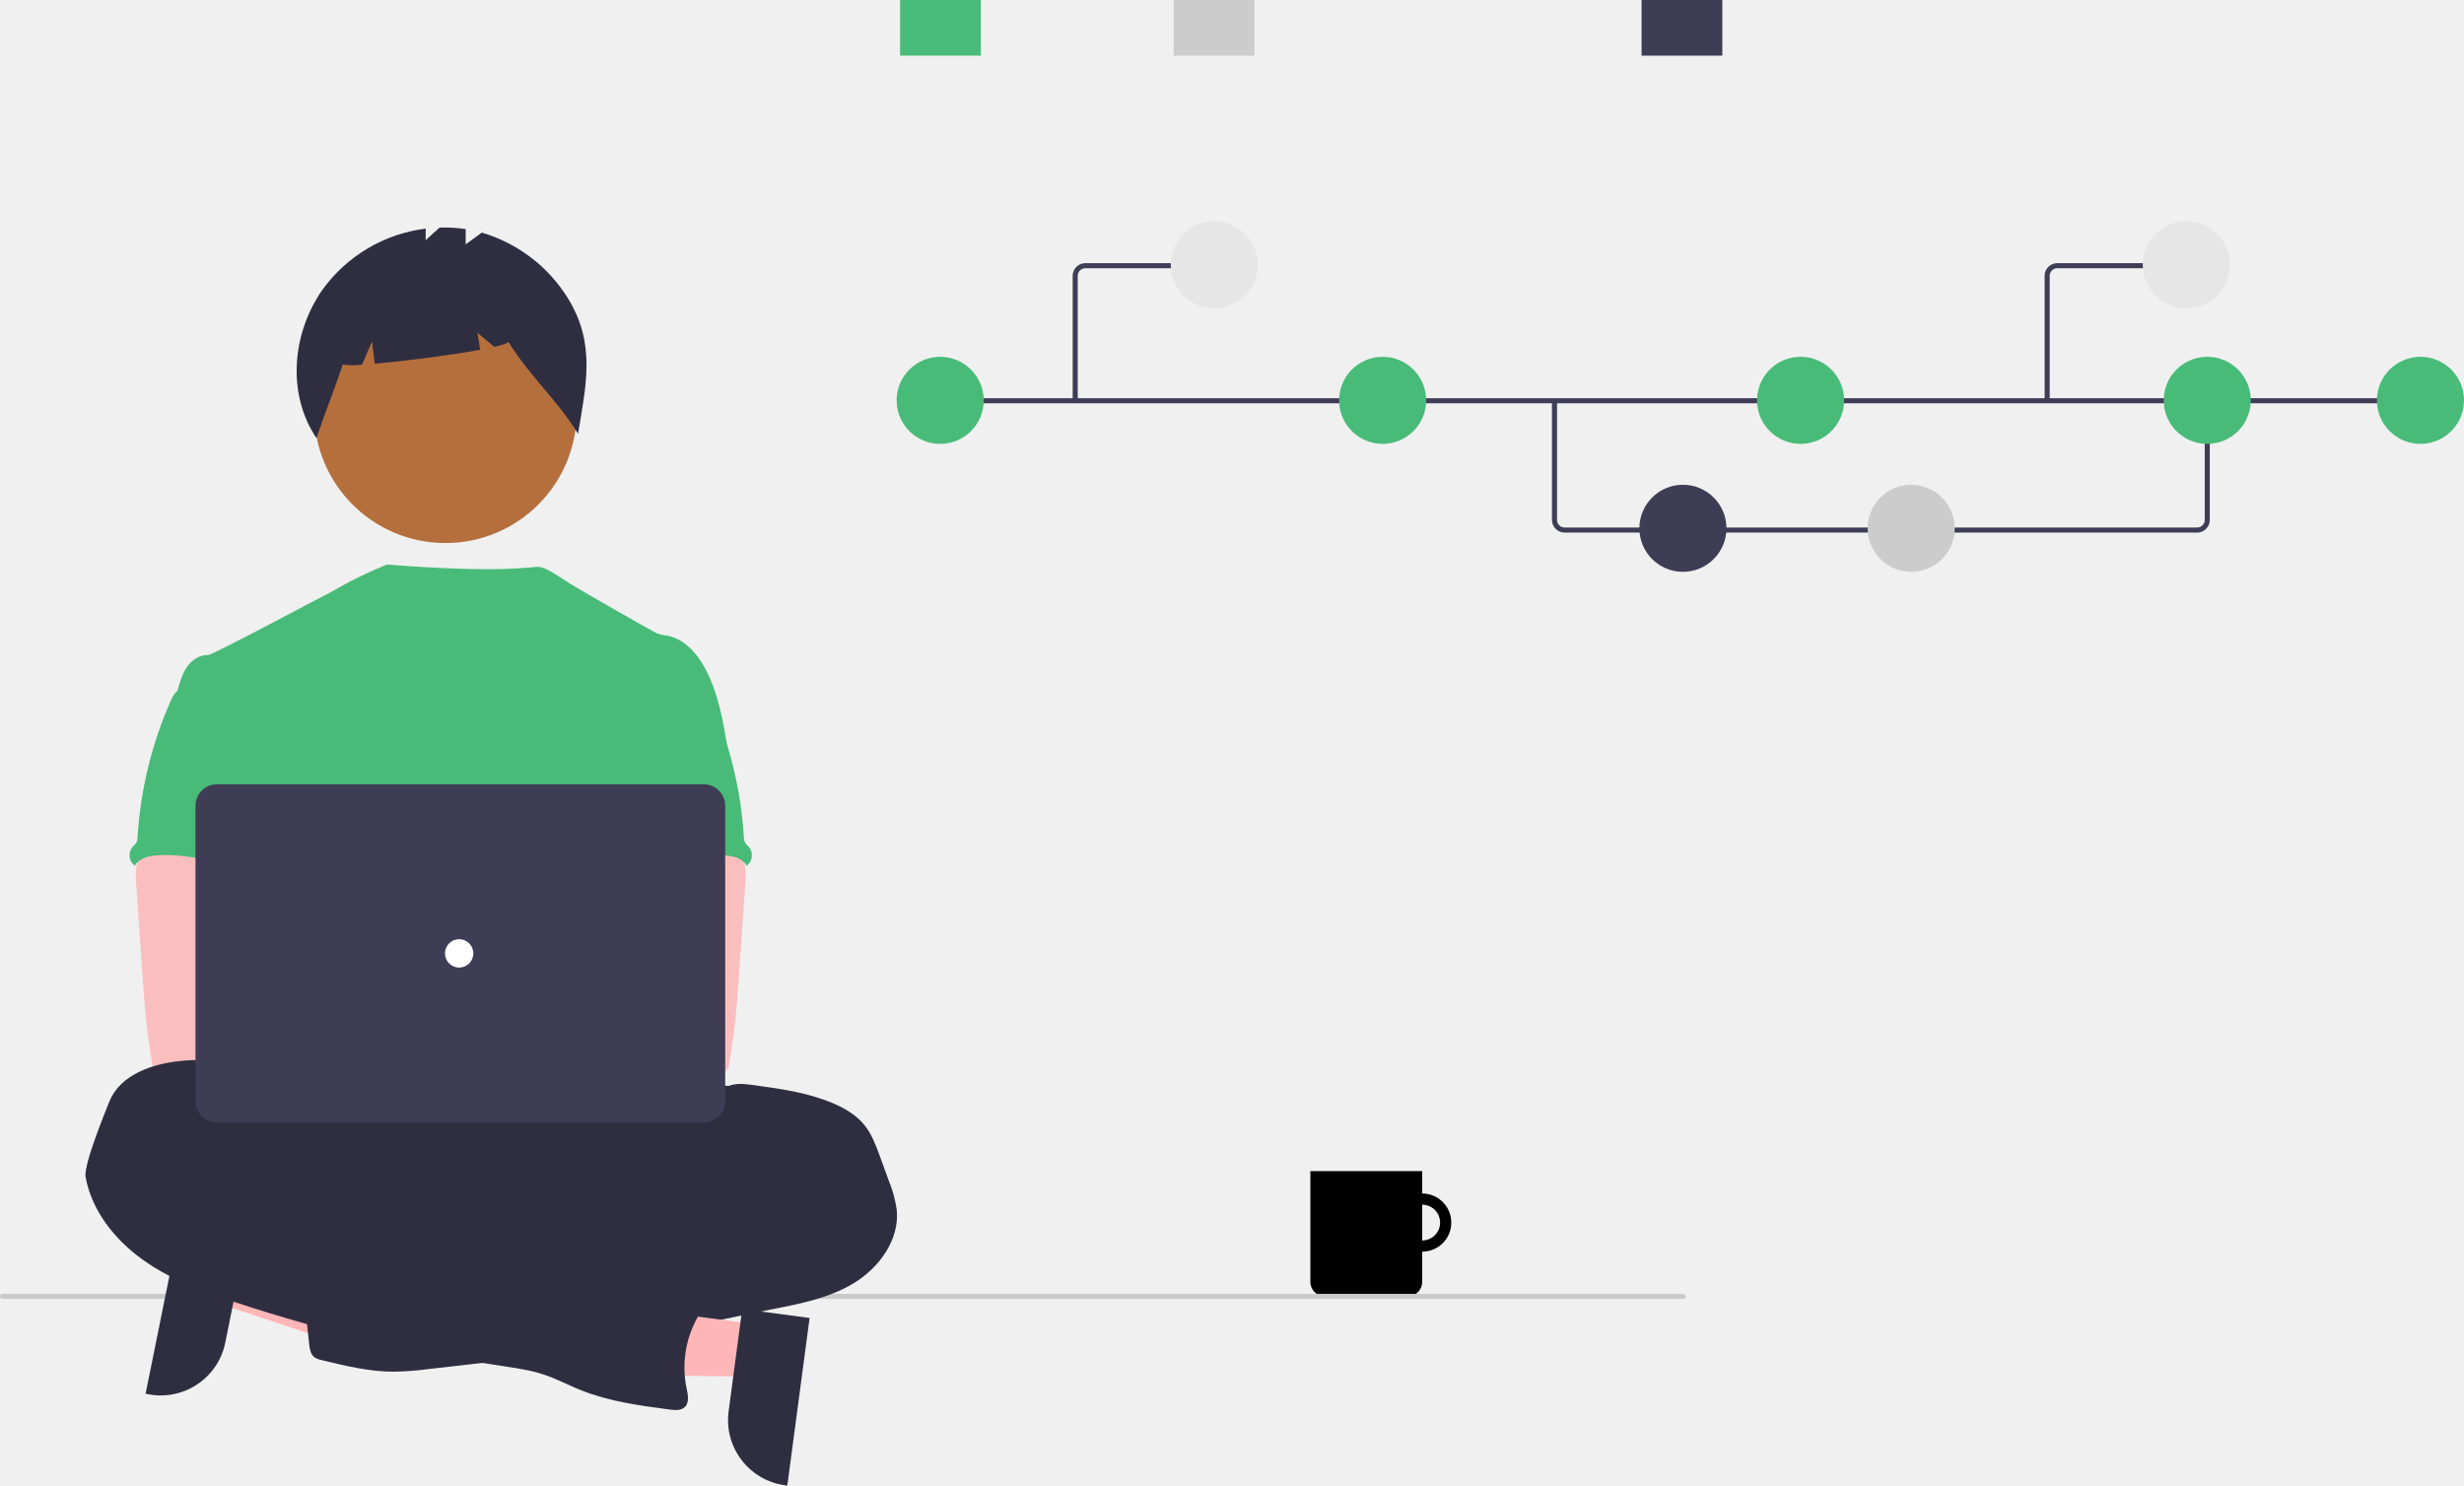
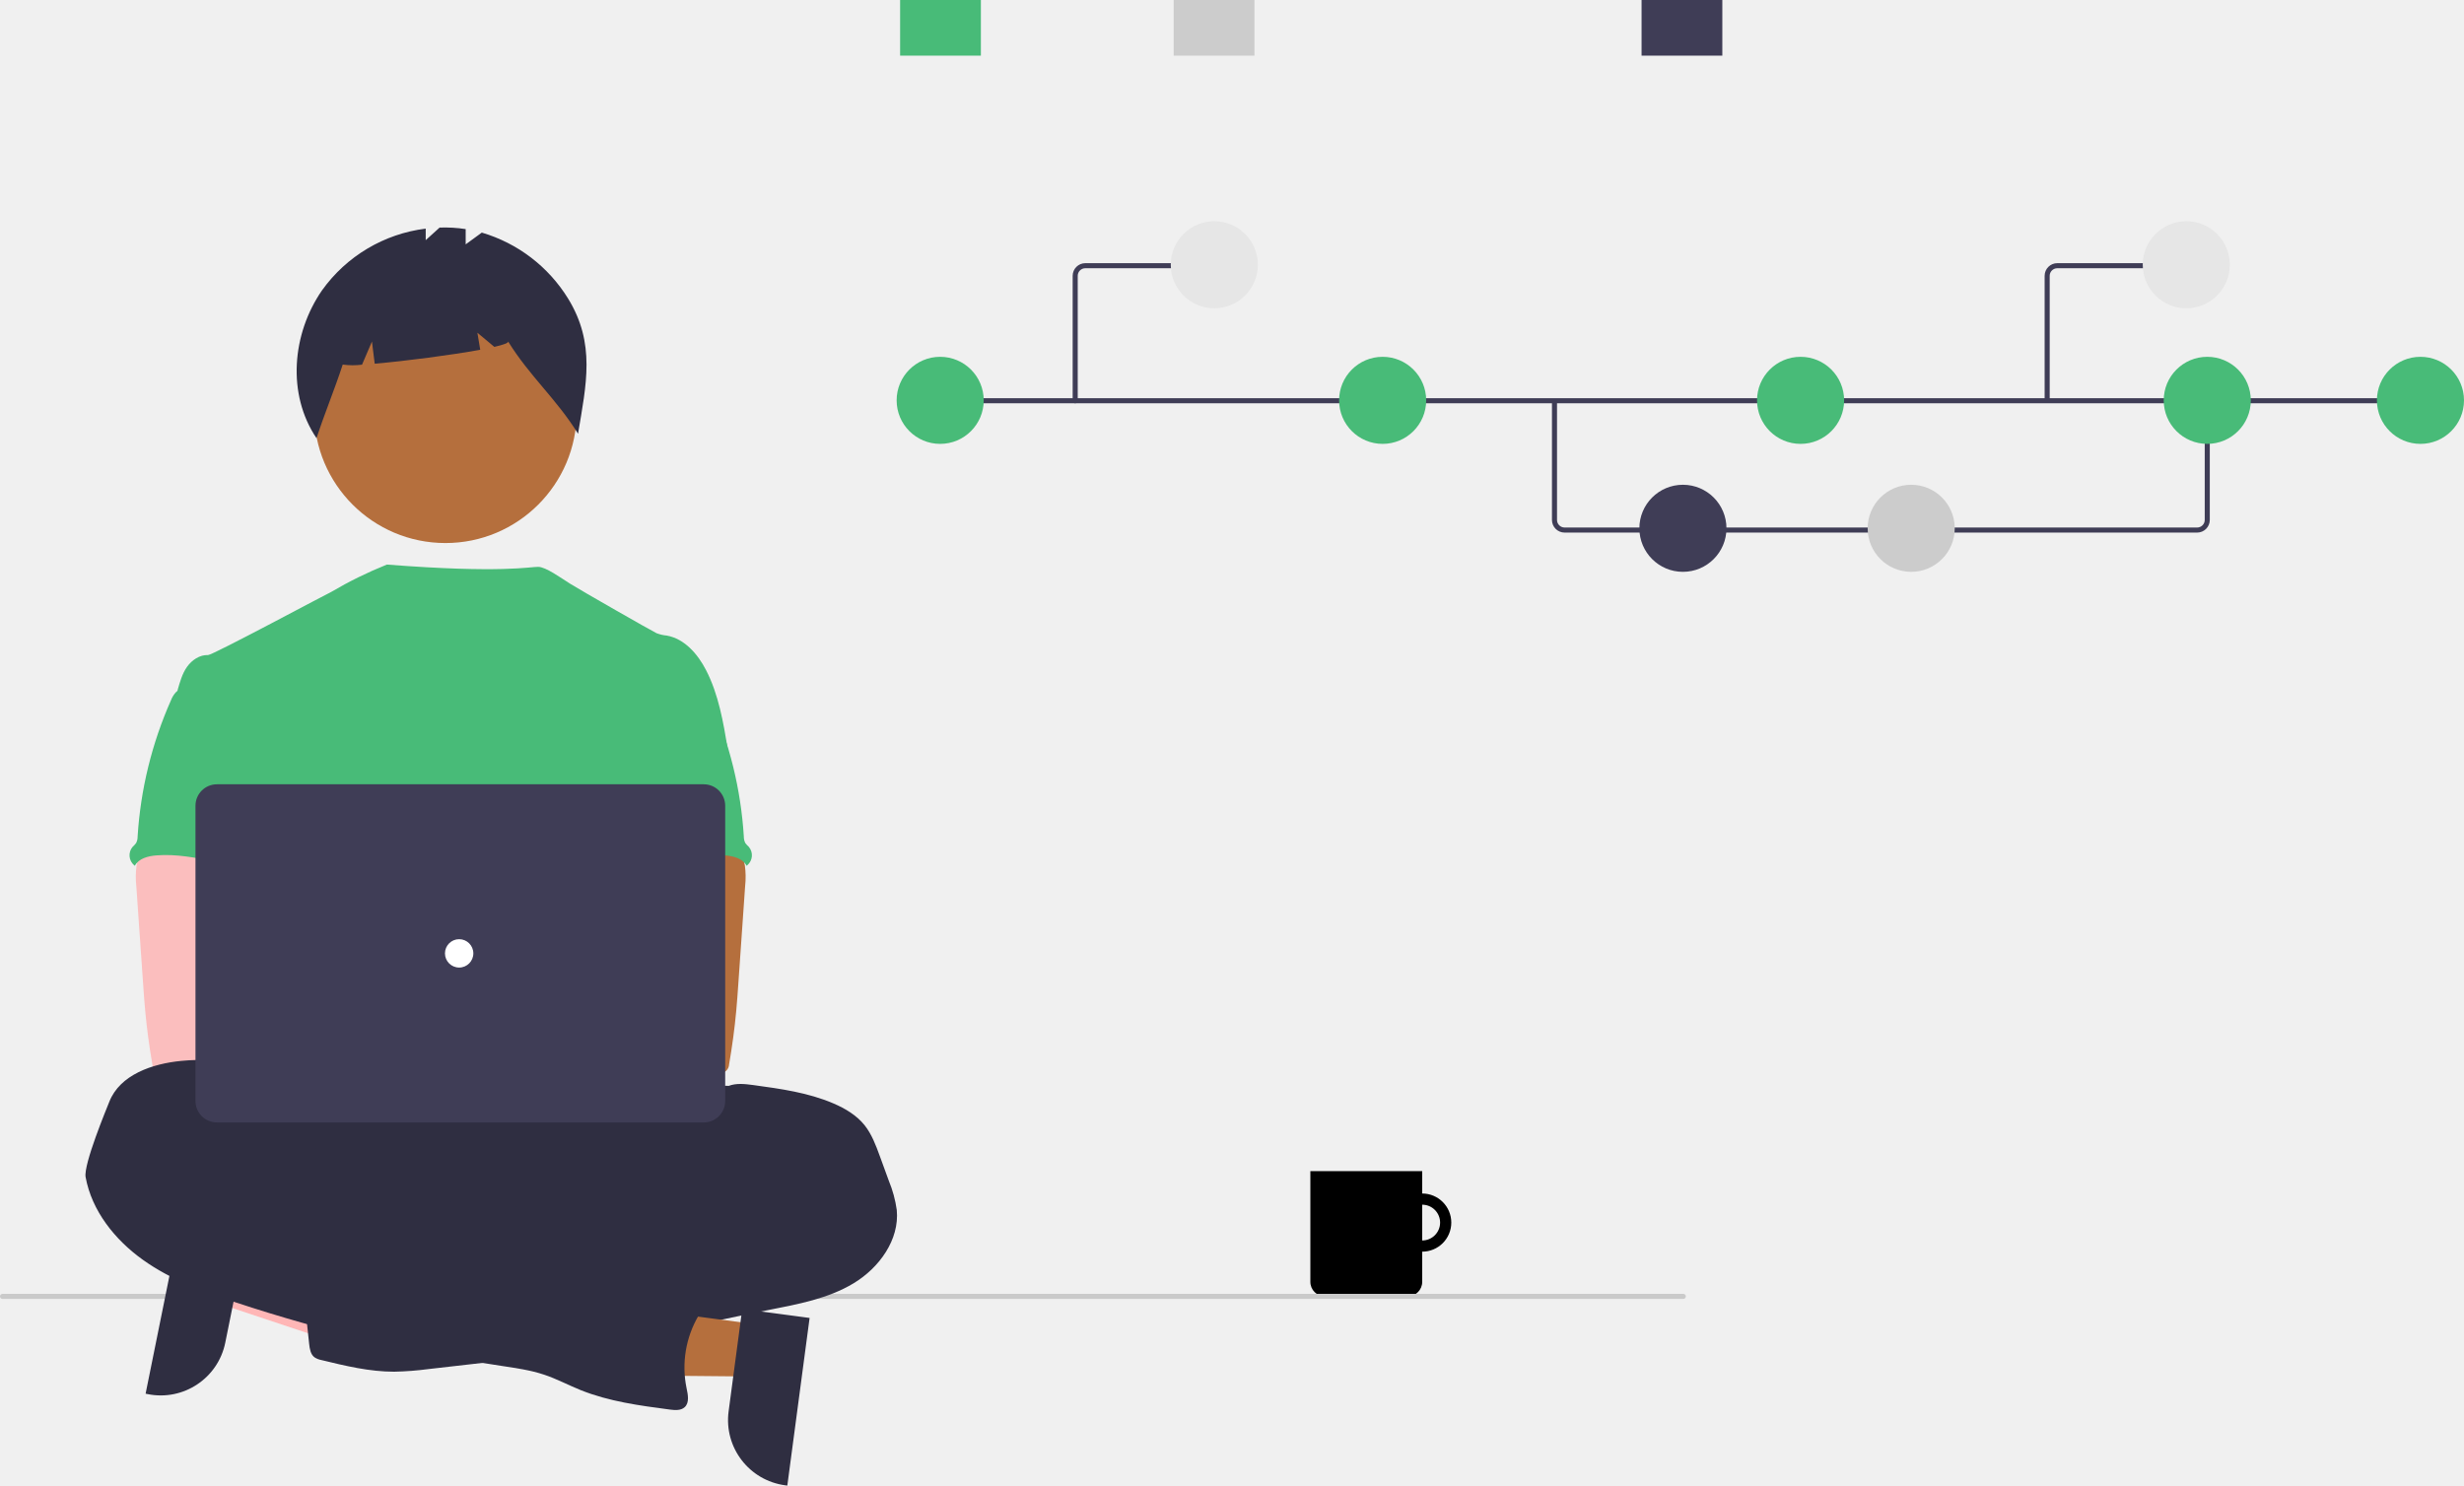
<svg xmlns="http://www.w3.org/2000/svg" id="e7334088-53de-4589-99a2-090044ddfc90" data-name="Layer 1" width="973.461" height="587.025" viewBox="0 0 973.461 587.025">
  <g id="f9b32178-6d95-472d-b482-6662972666de" data-name="Group 100">
    <path id="f4b94a19-cbe0-459a-95a6-6ea3b3d72055" data-name="Path 1465" d="M675.147,628.1a11.49,11.49,0,1,0,11.49,11.49h0A11.49,11.49,0,0,0,675.147,628.1Zm0,18.561a7.071,7.071,0,1,1,7.071-7.071v0A7.071,7.071,0,0,1,675.147,646.661Z" transform="translate(-113.2693 -156.4874)" fill="#000000" />
    <path id="abc0e0b3-f22e-4bee-9929-c6879640924e" data-name="Path 1467" d="M630.954,619.261h44.193v43.739a5.757,5.757,0,0,1-5.757,5.757h-32.679a5.757,5.757,0,0,1-5.757-5.757V619.261Z" transform="translate(-113.2693 -156.4874)" fill="#00000" />
  </g>
  <path id="e24b6f19-a0a0-4e73-9cfc-bbb7635ad236" data-name="Path 944" d="M778.403,669.758h-664.237a1.006,1.006,0,0,1,0-2h664.237a1.006,1.006,0,0,1,0,2Z" transform="translate(-113.2693 -156.4874)" fill="#cacaca" />
  <polygon points="89.41 494.381 85.302 514.694 161.695 540.208 167.759 510.228 89.41 494.381" fill="#ffb6b6" />
  <path d="M210.36,647.029l-8.091,40.003-0.0.002a26.011,26.011,0,0,1-30.65,20.335l-.828-.168,13.248-65.496Z" transform="translate(-113.2693 -156.4874)" fill="#2f2e41" />
  <circle id="fd4e5ab9-ffc8-4bbb-9267-3af70c31dae1" data-name="Ellipse 276" cx="175.979" cy="162.713" r="51.871" fill="#b56f3d" />
  <path id="a8c9bbe2-1461-49cf-8211-f8d251166dc5" data-name="Path 1461" d="M337.697,274.45a59.907,59.907,0,0,0-34.081-26.052l-6.368,4.647v-6.034a55.143,55.143,0,0,0-10.3-.6l-5.494,4.971v-4.558a59.335,59.335,0,0,0-40.932,24.347c-11.931,17.2-13.945,41.129-2.21,58.467,3.221-9.9,7.131-19.189,10.353-29.088a29.299,29.299,0,0,0,7.633.037l3.919-9.145,1.095,8.758c12.148-1.058,30.166-3.382,41.682-5.511l-1.12-6.719,6.7,5.583c3.528-.812,5.623-1.549,5.45-2.112,8.565,13.808,19.047,22.627,27.611,36.435C344.888,308.406,348.632,292.217,337.697,274.45Z" transform="translate(-113.2693 -156.4874)" fill="#2f2e41" />
  <ellipse id="f6be96d1-713f-4c17-812c-ecd79c56fe95" data-name="Ellipse 260" cx="192.856" cy="464.787" rx="133.56" ry="37.359" fill="#2f2e41" />
  <path d="M400.808,452.588c-1.784-10.731-3.624-21.668-8.611-31.335-3.278-6.332-8.481-12.366-15.495-13.618a14.99,14.99,0,0,1-4.035-.934c-2.055-.99-29.673-16.756-34.063-19.502-3.769-2.357-9.719-6.722-12.719-6.722-3.018-.066-14.591,2.627-59.76-.904a163.141,163.141,0,0,0-22.01,10.822c-.146-.096-46.882,25.001-48.638,24.935-3.325-.14-6.416,1.989-8.322,4.67-1.906,2.681-2.8,6-3.736,9.209,10.208,22.733,19.548,45.495,29.757,68.228a5.821,5.821,0,0,1,.738,2.8,6.834,6.834,0,0,1-1.27,2.8c-5.006,8.042-4.847,18.157-4.3,27.609.547,9.452,1.224,19.436-3,27.908-1.149,2.326-2.643,4.455-3.736,6.781-2.559,5.268-3.484,22.117-1.989,27.777l187.267,5.365C382.86,587.409,400.808,452.588,400.808,452.588Z" transform="translate(-113.2693 -156.4874)" fill="#48bb78" />
  <path id="eb41f72e-aba6-4a16-bf55-c7027d2f1a4b" data-name="Path 1421" d="M167.233,498.445a33.063,33.063,0,0,0-.112,8.154l2.684,38.546c.252,3.633.5,7.257.841,10.881.644,7.033,1.606,14.01,2.8,20.977a3.736,3.736,0,0,0,3.829,3.633c11.815,2.5,24.022,2.4,36.08,1.719,18.4-1.027,65.474-2.97,68.35-6.706s1.2-9.779-2.55-12.8-65.871-10.386-65.871-10.386c.607-4.81,2.438-9.34,4.175-13.907,3.12-8.1,6.034-16.466,6.09-25.143s-3.213-17.8-10.321-22.771c-5.847-4.081-13.375-4.838-20.5-4.67-5.184.149-14.141-1.093-18.876.934C170.105,488.556,167.933,494.776,167.233,498.445Z" transform="translate(-113.2693 -156.4874)" fill="#fbbebe" />
  <path id="a363f2f7-2464-40a1-ad01-344825aa0b75" data-name="Path 1423" d="M401.141,585.578c3.11-1.186,6.538-.757,9.872-.308,10.732,1.466,21.622,2.97,31.569,7.257,4.67,2,9.116,4.67,12.273,8.6,2.8,3.54,4.436,7.874,5.987,12.142l3.587,9.826a47.3,47.3,0,0,1,3.129,11.516c1.121,11.759-6.921,22.845-17.036,28.954s-22.023,8.284-33.624,10.563-23.247,4.8-34.8,7.472a140.086,140.086,0,0,1-16.373,3.222c-12.366,1.4-25.292-.663-37.042,3.428-4.67,1.635-9.256,4.063-14.1,5.193a87.745,87.745,0,0,1-9.751,1.485l-22.238,2.54a121.313,121.313,0,0,1-13.636,1.046c-9.713,0-19.268-2.3-28.7-4.6a7.258,7.258,0,0,1-2.8-1.13c-1.494-1.177-1.821-3.26-2.036-5.146q-1.429-12.525-2.5-25.077c-.224-2.718-.392-5.66,1.093-7.948,1.868-2.8,5.511-3.68,8.836-4.222a230.58,230.58,0,0,1,42.665-2.961c5.426-5.426,14.374-5.454,21.482-8.406a63.897,63.897,0,0,0,7.575-4.119,99.001,99.001,0,0,1,41.59-13.141,38.714,38.714,0,0,0,8.509-1.214c5.5-1.709,10.517-6.361,16.167-5.221.7-1.933,1.186-4.521,2.8-5.847.8-.682,1.793-1.139,2.531-1.868,1.56-1.578,1.7-4.063,1.466-6.267s-.757-4.464-.187-6.613a9.141,9.141,0,0,1,1.037-2.307C391.278,587.595,395.509,585.111,401.141,585.578Z" transform="translate(-113.2693 -156.4874)" fill="#2f2e41" />
  <path id="b53ad979-99f4-4c6e-a0f8-957060c42096" data-name="Path 1430" d="M182.88,429.901a9.667,9.667,0,0,0-2.073,3.316,156.78,156.78,0,0,0-13.169,53.816,5.38,5.38,0,0,1-.607,2.606,11.403,11.403,0,0,1-1.373,1.485,5.156,5.156,0,0,0,.617,7.266q.127.107.261.206c1.541-2.9,5.23-3.848,8.509-4.1,15.7-1.242,31.036,6.062,46.783,5.511-1.111-3.839-2.709-7.528-3.615-11.413-4.007-17.251,5.987-36.033-.14-52.649-1.224-3.325-3.269-6.594-6.491-8.051a17.291,17.291,0,0,0-4.156-1.1c-3.979-.719-11.9-3.792-15.747-2.559-1.42.458-1.98,1.793-3.157,2.6C186.734,427.977,184.362,428.397,182.88,429.901Z" transform="translate(-113.2693 -156.4874)" fill="#48bb78" />
-   <path id="a1197c30-bfd4-4098-bcf9-2468e7a33bf1" data-name="Path 1421" d="M400.921,486.906c-4.735-2.027-13.692-.785-18.876-.934-7.125-.168-14.653.589-20.5,4.67-7.108,4.971-10.377,14.094-10.321,22.771s2.97,17.043,6.09,25.143c1.737,4.567,3.568,9.097,4.175,13.907,0,0-62.121,7.365-65.871,10.386s-5.426,9.064-2.55,12.8,92.615,7.487,104.43,4.987a3.736,3.736,0,0,0,3.829-3.633c1.194-6.967,2.156-13.944,2.8-20.977.341-3.624.589-7.248.841-10.881l2.684-38.546a33.064,33.064,0,0,0-.112-8.154C406.84,494.776,404.668,488.556,400.921,486.906Z" transform="translate(-113.2693 -156.4874)" fill="#fbbebe" />
+   <path id="a1197c30-bfd4-4098-bcf9-2468e7a33bf1" data-name="Path 1421" d="M400.921,486.906c-4.735-2.027-13.692-.785-18.876-.934-7.125-.168-14.653.589-20.5,4.67-7.108,4.971-10.377,14.094-10.321,22.771s2.97,17.043,6.09,25.143c1.737,4.567,3.568,9.097,4.175,13.907,0,0-62.121,7.365-65.871,10.386s-5.426,9.064-2.55,12.8,92.615,7.487,104.43,4.987a3.736,3.736,0,0,0,3.829-3.633c1.194-6.967,2.156-13.944,2.8-20.977.341-3.624.589-7.248.841-10.881l2.684-38.546a33.064,33.064,0,0,0-.112-8.154C406.84,494.776,404.668,488.556,400.921,486.906Z" transform="translate(-113.2693 -156.4874)" fill="#b56f3d" />
  <path id="ebe46053-6aac-4aa7-8615-21a6fa79538d" data-name="Path 1430" d="M386.251,426.835c-1.177-.807-1.737-2.142-3.157-2.6-3.847-1.233-11.768,1.84-15.747,2.559a17.291,17.291,0,0,0-4.156,1.1c-3.222,1.457-5.267,4.726-6.491,8.051-6.127,16.616,3.867,35.398-.14,52.649-.906,3.885-2.504,7.574-3.615,11.413,15.747.551,31.083-6.753,46.783-5.511,3.279.252,6.968,1.2,8.509,4.1q.134-.099.261-.206a5.156,5.156,0,0,0,.617-7.266,11.401,11.401,0,0,1-1.373-1.485,5.38,5.38,0,0,1-.607-2.606,156.78,156.78,0,0,0-13.169-53.816,9.667,9.667,0,0,0-2.073-3.316C390.411,428.397,388.039,427.977,386.251,426.835Z" transform="translate(-113.2693 -156.4874)" fill="#48bb78" />
-   <polygon points="299.243 523.378 296.513 543.921 215.975 543.166 220.005 512.846 299.243 523.378" fill="#ffb6b6" />
+   <polygon points="299.243 523.378 296.513 543.921 215.975 543.166 220.005 512.846 299.243 523.378" fill="#b56f3d" />
  <path d="M433.122,677.272l-8.804,66.24-.838-.111a26.011,26.011,0,0,1-22.356-29.208l0-.002,5.377-40.457Z" transform="translate(-113.2693 -156.4874)" fill="#2f2e41" />
  <path id="a0b0f7ea-4ed9-4447-aa64-e2335b2c3196" data-name="Path 1427" d="M223.039,595.974c0,.934-1.466,0-1.6-1-1.027-7.556-7.024-13.786-14.01-16.812s-14.944-3.185-22.509-2.466c-11.441,1.083-24.284,5.464-28.468,16.158-.99,2.5-10.264,24.76-9.359,29.766,2.438,13.356,11.572,24.779,22.64,32.69s24,12.637,36.9,16.9a639.949,639.949,0,0,0,104.607,24.984c5.753.869,11.563,1.672,17.073,3.521,4.931,1.653,9.545,4.128,14.365,6.071,11.208,4.5,23.266,6.108,35.211,7.687,2.036.262,4.371.448,5.875-.934,1.943-1.8,1.3-4.941.747-7.528a40.488,40.488,0,0,1,4.773-28.729c2-3.362,4.6-6.809,4.222-10.7-.448-4.539-4.969-7.752-9.471-8.481s-9.078.346-13.6.934a7.285,7.285,0,0,1-4.623-.458,9.235,9.235,0,0,1-1.812-1.606,20.482,20.482,0,0,0-23.854-3.334c-1.672.934-4.2-1.149-5.94-1.933l-19.642-8.892c-22.565-10.208-45.242-20.464-69.115-26.927a14.514,14.514,0,0,1-5.324-2.214c-1.186-.934-2.036-2.2-3.129-3.241-2.382-2.251-5.7-3.148-8.555-4.745S222.385,599.177,223.039,595.974Z" transform="translate(-113.2693 -156.4874)" fill="#2f2e41" />
-   <circle cx="160.617" cy="411.99" r="14" fill="#fbbebe" />
-   <circle cx="191.617" cy="411.99" r="14" fill="#fbbebe" />
+   <circle cx="160.617" cy="411.99" r="14" fill="#b56f3d" />
+   <circle cx="191.617" cy="411.99" r="14" fill="#b56f3d" />
  <path d="M391.305,600.024H198.966a8.48,8.48,0,0,1-8.47-8.47V474.868a8.48,8.48,0,0,1,8.47-8.47H391.305a8.48,8.48,0,0,1,8.47,8.47V591.555A8.48,8.48,0,0,1,391.305,600.024Z" transform="translate(-113.2693 -156.4874)" fill="#3f3d56" />
  <circle id="e793da3b-cee2-4a15-ae11-6dab45a6c728" data-name="Ellipse 263" cx="181.399" cy="376.724" r="5.604" fill="#fff" />
  <path d="M981.299,366.94H731.406a5.006,5.006,0,0,1-5-5V314.84h2v47.1a3.003,3.003,0,0,0,3,3H981.299a3.003,3.003,0,0,0,3-3V314.51h2v47.429A5.006,5.006,0,0,1,981.299,366.94Z" transform="translate(-113.2693 -156.4874)" fill="#3f3d56" />
  <rect x="371.397" y="157.352" width="587.22" height="2" fill="#3f3d56" />
  <circle id="a67a4451-c7cc-402c-b29d-5a705f3c9418" data-name="Ellipse 264" cx="371.439" cy="158.196" r="17.202" fill="#48bb78" />
  <circle id="abdb3fbf-f68e-433e-a33f-153626b38c76" data-name="Ellipse 266" cx="546.244" cy="158.196" r="17.202" fill="#48bb78" />
  <circle id="ac293633-0933-4e21-a8aa-bc27ca4fbccc" data-name="Ellipse 268" cx="664.876" cy="208.757" r="17.202" fill="#3f3d56" />
  <circle id="a0cd768d-b738-4d4b-9ab3-78ab535c7573" data-name="Ellipse 269" cx="755.063" cy="208.757" r="17.202" fill="#ccc" />
  <circle id="b9eb3d2e-31e0-4fe2-be5c-79abb86bc227" data-name="Ellipse 270" cx="711.36" cy="158.196" r="17.202" fill="#48bb78" />
  <circle id="aa04baac-fce0-420a-b86a-4a97f3079928" data-name="Ellipse 271" cx="956.259" cy="158.196" r="17.202" fill="#48bb78" />
  <circle id="e92cf92c-058e-415c-ba96-766a57ee18d9" data-name="Ellipse 272" cx="872.029" cy="158.196" r="17.202" fill="#48bb78" />
  <rect id="ac5bf8cc-574d-4509-9338-881c836fd832" data-name="Rectangle 207" x="648.539" width="31.906" height="21.99" fill="#3f3d56" />
  <rect id="ad5a043d-52f1-4931-b771-e4991ef7f7f7" data-name="Rectangle 208" x="355.612" width="31.906" height="21.99" fill="#48bb78" />
  <rect id="e5d95e83-bdd9-4322-95a9-5a9c4b449a8f" data-name="Rectangle 209" x="463.685" width="31.906" height="21.99" fill="#ccc" />
  <path d="M538.051,315.84a1,1,0,0,1-1-1V265.477a5.006,5.006,0,0,1,5-5h48.675a1,1,0,0,1,0,2h-48.675a3.003,3.003,0,0,0-3,3v49.362A1,1,0,0,1,538.051,315.84Z" transform="translate(-113.2693 -156.4874)" fill="#3f3d56" />
  <circle id="b0a7c1c1-8f27-441f-a84a-e44462cc473e" data-name="Ellipse 265" cx="479.744" cy="104.616" r="17.202" fill="#e6e6e6" />
  <path d="M923.051,314.84h-2V265.477a5.006,5.006,0,0,1,5-5h48.675v2h-48.675a3.003,3.003,0,0,0-3,3Z" transform="translate(-113.2693 -156.4874)" fill="#3f3d56" />
  <circle id="b3140cf1-cdb8-48ff-81af-ce41ed4f5739" data-name="Ellipse 265" cx="863.744" cy="104.616" r="17.202" fill="#e6e6e6" />
</svg>
